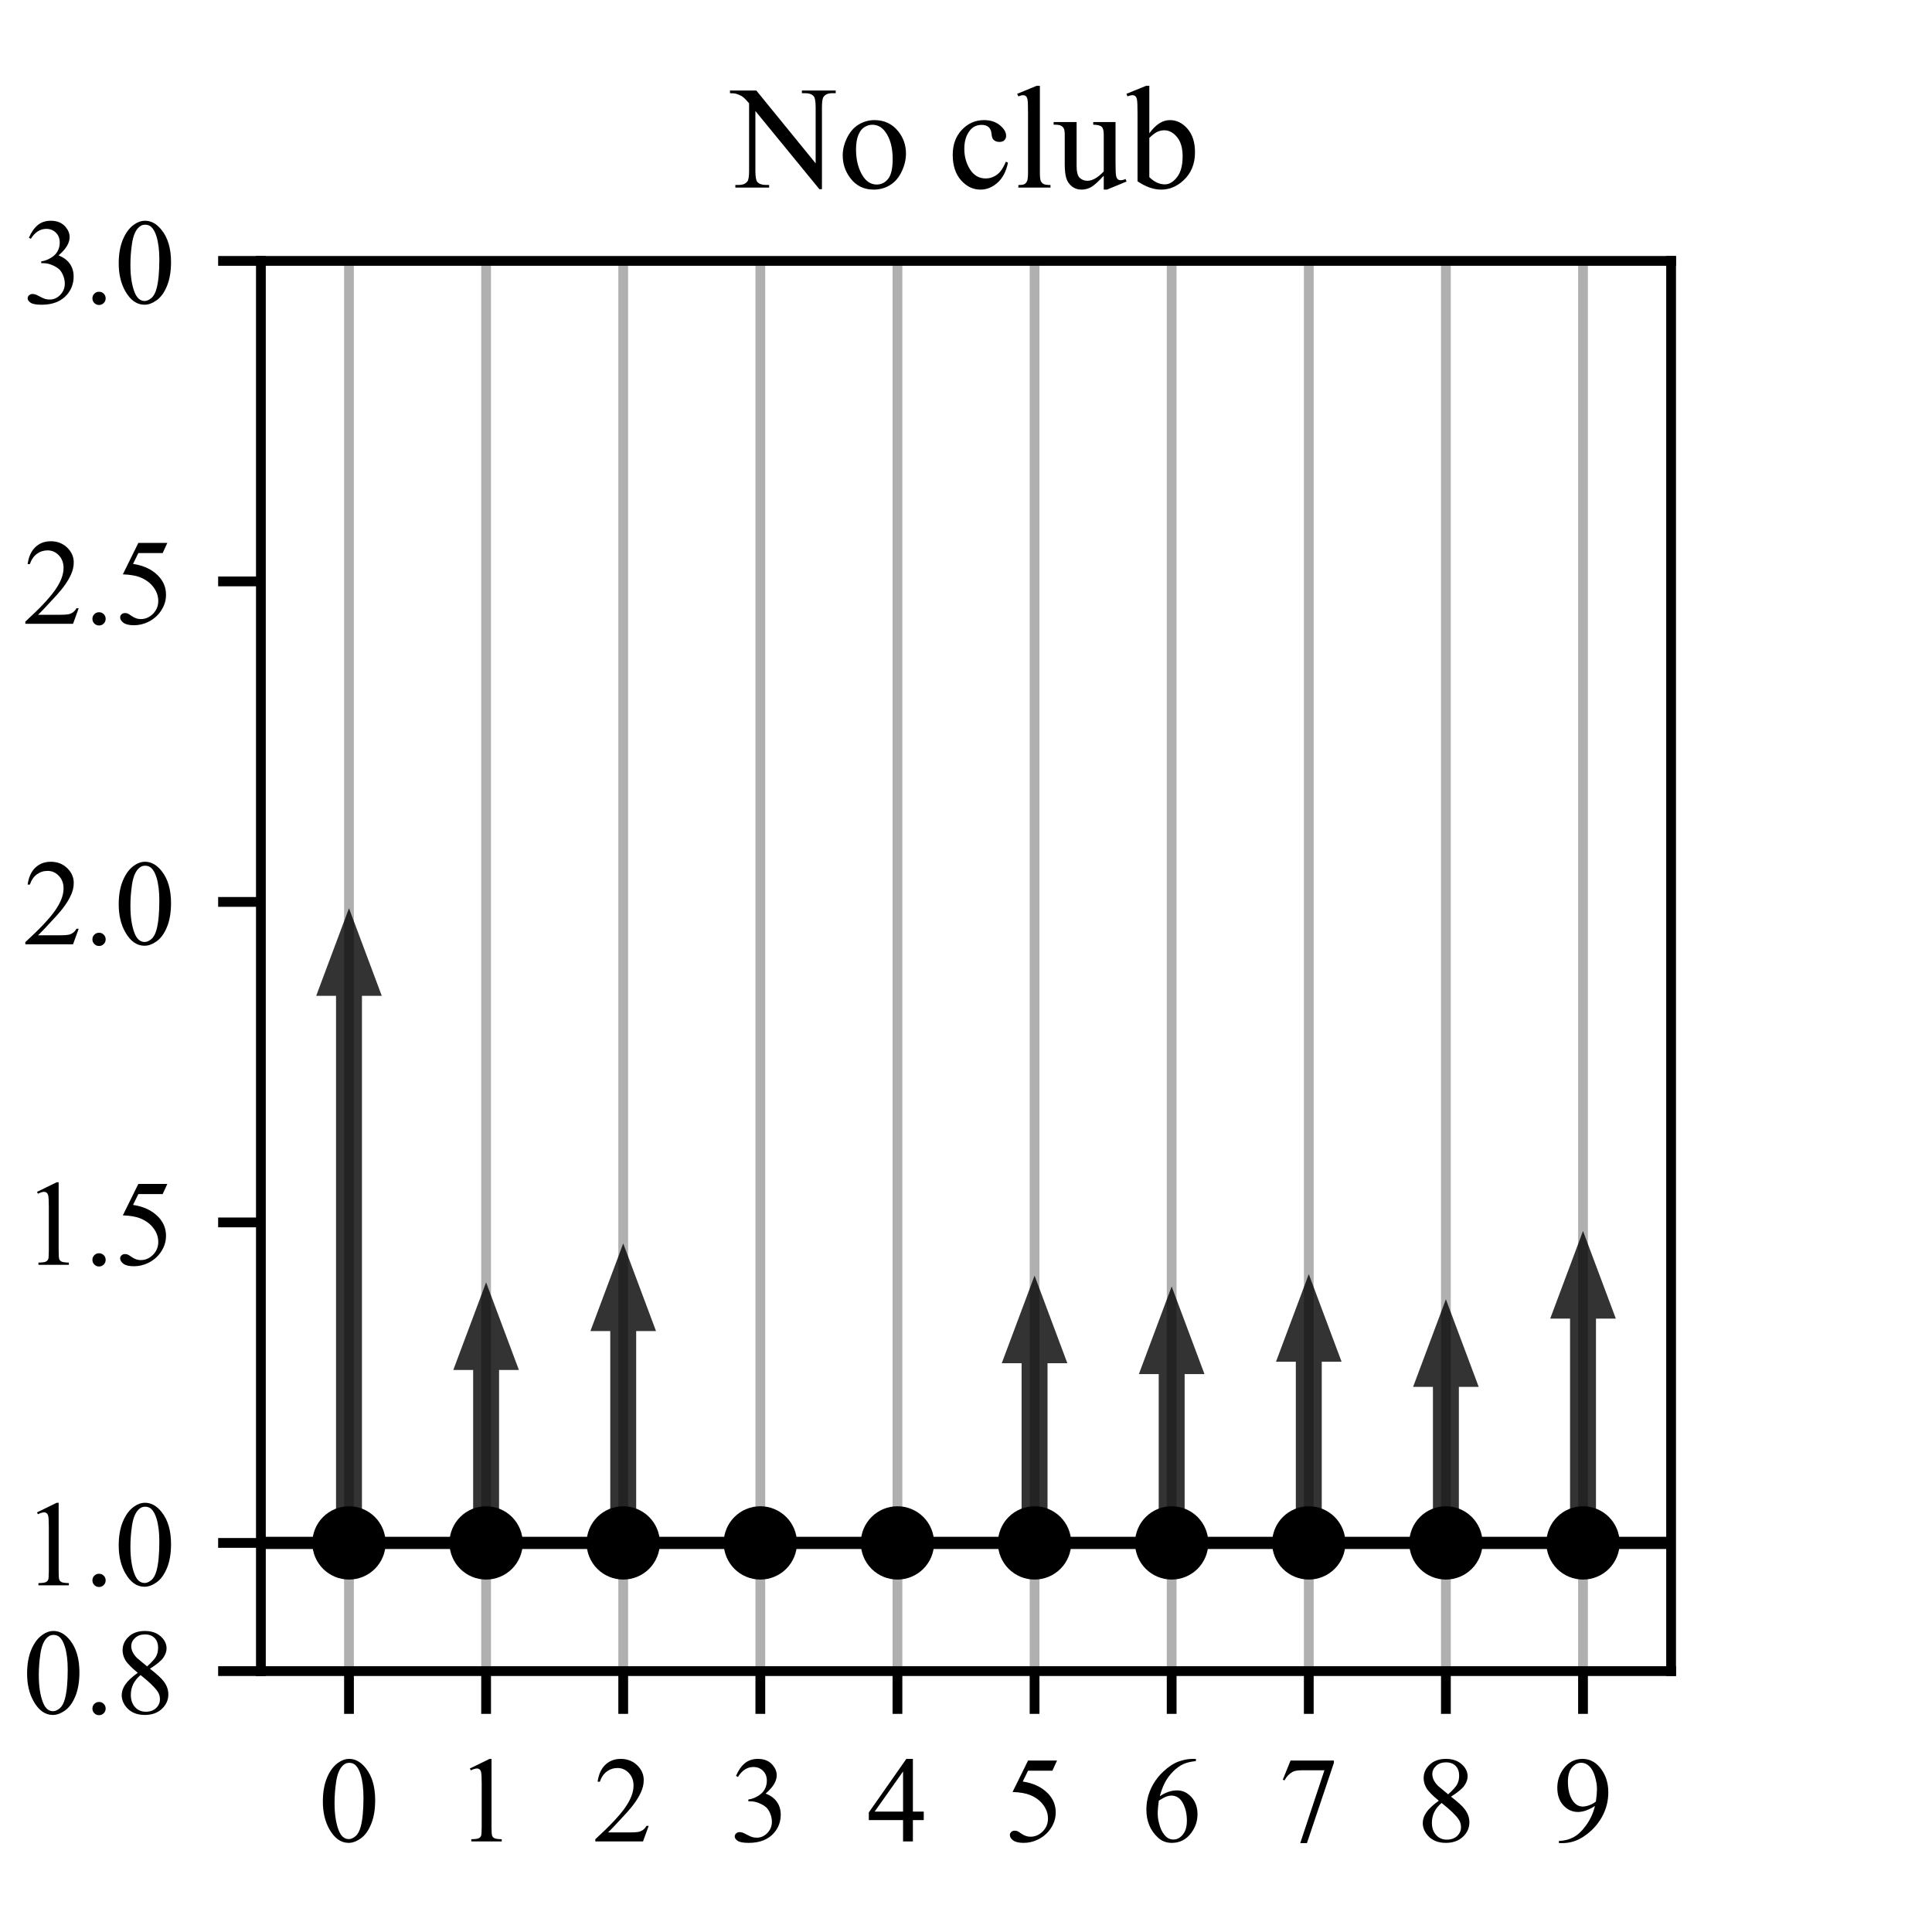
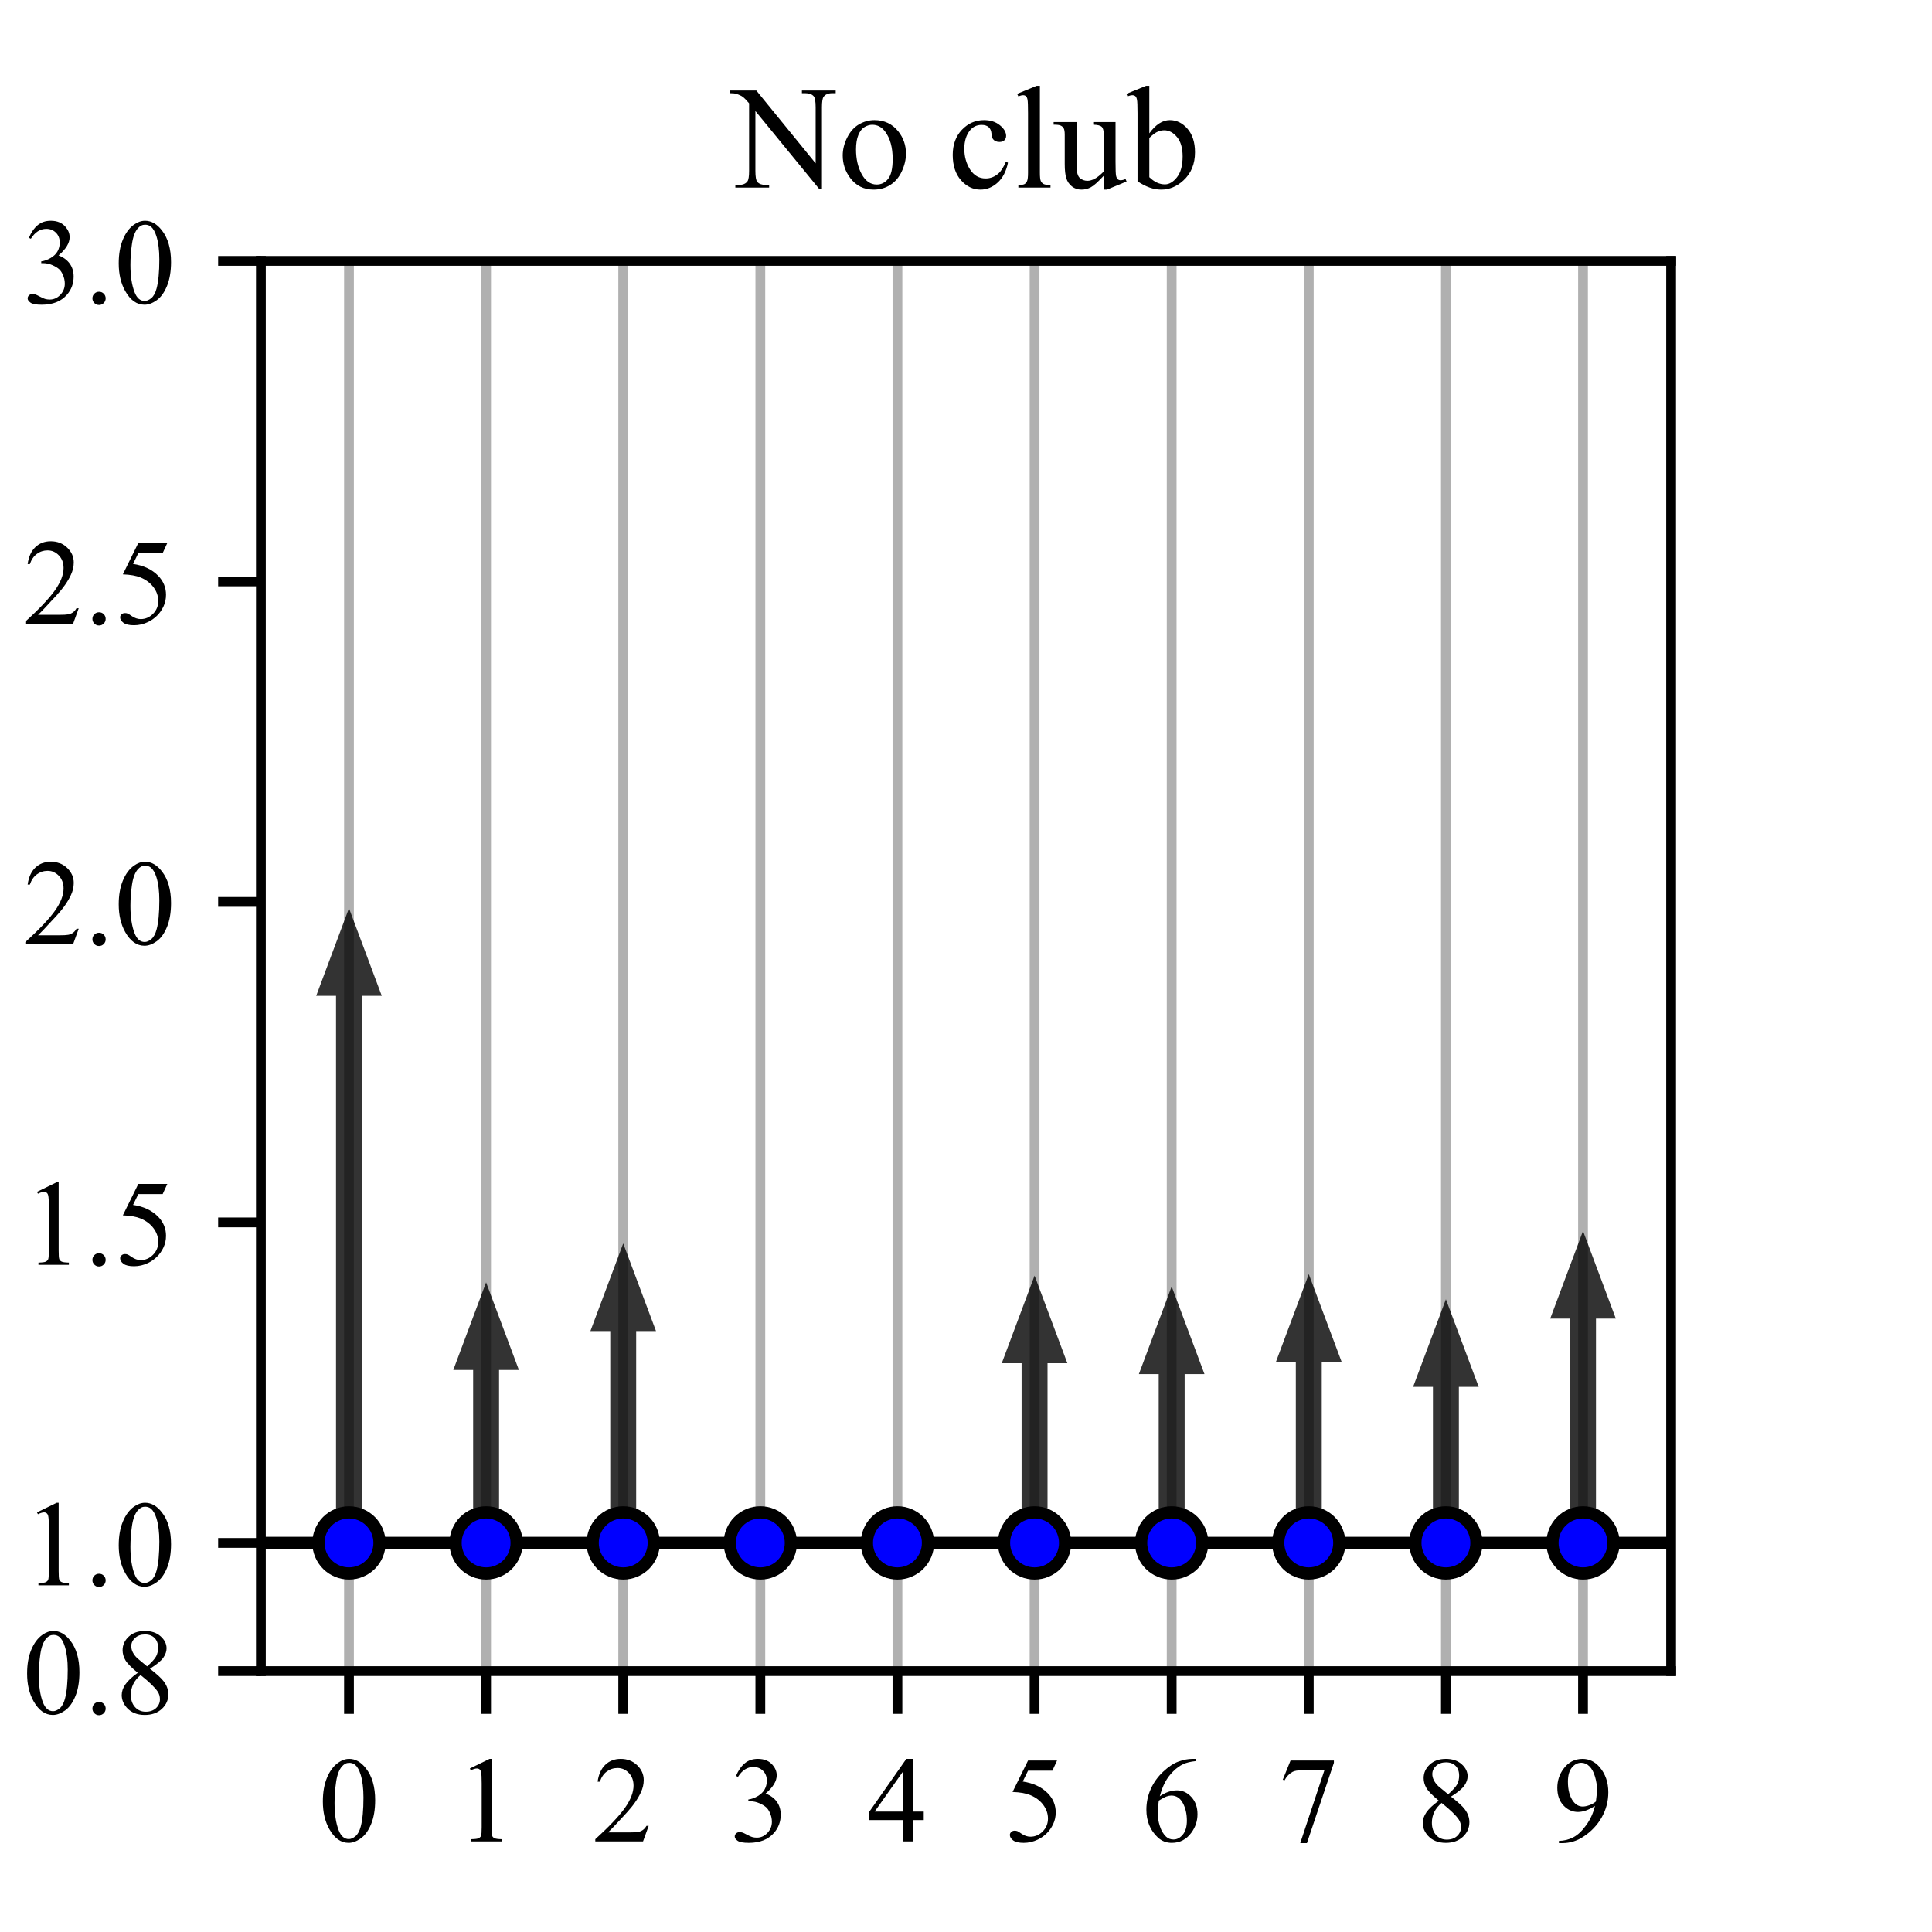
<svg xmlns="http://www.w3.org/2000/svg" xmlns:xlink="http://www.w3.org/1999/xlink" width="158.164pt" height="158.164pt" viewBox="0 0 158.164 158.164" version="1.1">
  <defs>
    <style type="text/css">*{stroke-linejoin: round; stroke-linecap: butt}</style>
  </defs>
  <g id="figure_1">
    <g id="patch_1">
      <path d="M 0 158.164  L 158.164 158.164  L 158.164 0  L 0 0  L 0 158.164  z " style="fill: none" />
    </g>
    <g id="axes_1">
      <g id="patch_2">
        <path d="M 21.358 136.806  L 136.806 136.806  L 136.806 21.358  L 21.358 21.358  L 21.358 136.806  z " style="fill: none" />
      </g>
      <g id="matplotlib.axis_1">
        <g id="xtick_1">
          <g id="line2d_1">
-             <path d="M 28.57 136.806  L 28.57 21.358  " clip-path="url(#p93fe6a4c06)" style="fill: none; stroke: #b0b0b0; stroke-width: 0.8; stroke-linecap: square" />
+             <path d="M 28.57 136.806  L 28.57 21.358  " clip-path="url(#p6e37004253)" style="fill: none; stroke: #b0b0b0; stroke-width: 0.8; stroke-linecap: square" />
          </g>
          <g id="line2d_2">
            <defs>
-               <path id="m869f01c329" d="M 0 0  L 0 3.5  " style="stroke: #000000; stroke-width: 0.8" />
+               <path id="mbb4ecefc6a" d="M 0 0  L 0 3.5  " style="stroke: #000000; stroke-width: 0.8" />
            </defs>
            <g>
-               <use xlink:href="#m869f01c329" x="28.57" y="136.806" style="stroke: #000000; stroke-width: 0.8" />
+               <use xlink:href="#mbb4ecefc6a" x="28.57" y="136.806" style="stroke: #000000; stroke-width: 0.8" />
            </g>
          </g>
          <g id="text_1">
            <g transform="translate(26.06994 150.75) scale(0.1 -0.1)">
              <defs>
                <path id="TimesNewRomanPSMT-30" d="M 231 2094  Q 231 2819 450 3342  Q 669 3866 1031 4122  Q 1313 4325 1613 4325  Q 2100 4325 2488 3828  Q 2972 3213 2972 2159  Q 2972 1422 2759 906  Q 2547 391 2217 158  Q 1888 -75 1581 -75  Q 975 -75 572 641  Q 231 1244 231 2094  z M 844 2016  Q 844 1141 1059 588  Q 1238 122 1591 122  Q 1759 122 1940 273  Q 2122 425 2216 781  Q 2359 1319 2359 2297  Q 2359 3022 2209 3506  Q 2097 3866 1919 4016  Q 1791 4119 1609 4119  Q 1397 4119 1231 3928  Q 1006 3669 925 3112  Q 844 2556 844 2016  z " transform="scale(0.015625)" />
              </defs>
              <use xlink:href="#TimesNewRomanPSMT-30" />
            </g>
          </g>
        </g>
        <g id="xtick_2">
          <g id="line2d_3">
-             <path d="M 39.795 136.806  L 39.795 21.358  " clip-path="url(#p93fe6a4c06)" style="fill: none; stroke: #b0b0b0; stroke-width: 0.8; stroke-linecap: square" />
+             <path d="M 39.795 136.806  L 39.795 21.358  " clip-path="url(#p6e37004253)" style="fill: none; stroke: #b0b0b0; stroke-width: 0.8; stroke-linecap: square" />
          </g>
          <g id="line2d_4">
            <g>
-               <use xlink:href="#m869f01c329" x="39.795" y="136.806" style="stroke: #000000; stroke-width: 0.8" />
+               <use xlink:href="#mbb4ecefc6a" x="39.795" y="136.806" style="stroke: #000000; stroke-width: 0.8" />
            </g>
          </g>
          <g id="text_2">
            <g transform="translate(37.29486 150.75) scale(0.1 -0.1)">
              <defs>
                <path id="TimesNewRomanPSMT-31" d="M 750 3822  L 1781 4325  L 1884 4325  L 1884 747  Q 1884 391 1914 303  Q 1944 216 2037 169  Q 2131 122 2419 116  L 2419 0  L 825 0  L 825 116  Q 1125 122 1212 167  Q 1300 213 1334 289  Q 1369 366 1369 747  L 1369 3034  Q 1369 3497 1338 3628  Q 1316 3728 1258 3775  Q 1200 3822 1119 3822  Q 1003 3822 797 3725  L 750 3822  z " transform="scale(0.015625)" />
              </defs>
              <use xlink:href="#TimesNewRomanPSMT-31" />
            </g>
          </g>
        </g>
        <g id="xtick_3">
          <g id="line2d_5">
-             <path d="M 51.02 136.806  L 51.02 21.358  " clip-path="url(#p93fe6a4c06)" style="fill: none; stroke: #b0b0b0; stroke-width: 0.8; stroke-linecap: square" />
+             <path d="M 51.02 136.806  L 51.02 21.358  " clip-path="url(#p6e37004253)" style="fill: none; stroke: #b0b0b0; stroke-width: 0.8; stroke-linecap: square" />
          </g>
          <g id="line2d_6">
            <g>
-               <use xlink:href="#m869f01c329" x="51.02" y="136.806" style="stroke: #000000; stroke-width: 0.8" />
+               <use xlink:href="#mbb4ecefc6a" x="51.02" y="136.806" style="stroke: #000000; stroke-width: 0.8" />
            </g>
          </g>
          <g id="text_3">
            <g transform="translate(48.51978 150.75) scale(0.1 -0.1)">
              <defs>
                <path id="TimesNewRomanPSMT-32" d="M 2934 816  L 2638 0  L 138 0  L 138 116  Q 1241 1122 1691 1759  Q 2141 2397 2141 2925  Q 2141 3328 1894 3587  Q 1647 3847 1303 3847  Q 991 3847 742 3664  Q 494 3481 375 3128  L 259 3128  Q 338 3706 661 4015  Q 984 4325 1469 4325  Q 1984 4325 2329 3994  Q 2675 3663 2675 3213  Q 2675 2891 2525 2569  Q 2294 2063 1775 1497  Q 997 647 803 472  L 1909 472  Q 2247 472 2383 497  Q 2519 522 2628 598  Q 2738 675 2819 816  L 2934 816  z " transform="scale(0.015625)" />
              </defs>
              <use xlink:href="#TimesNewRomanPSMT-32" />
            </g>
          </g>
        </g>
        <g id="xtick_4">
          <g id="line2d_7">
-             <path d="M 62.245 136.806  L 62.245 21.358  " clip-path="url(#p93fe6a4c06)" style="fill: none; stroke: #b0b0b0; stroke-width: 0.8; stroke-linecap: square" />
+             <path d="M 62.245 136.806  L 62.245 21.358  " clip-path="url(#p6e37004253)" style="fill: none; stroke: #b0b0b0; stroke-width: 0.8; stroke-linecap: square" />
          </g>
          <g id="line2d_8">
            <g>
-               <use xlink:href="#m869f01c329" x="62.245" y="136.806" style="stroke: #000000; stroke-width: 0.8" />
+               <use xlink:href="#mbb4ecefc6a" x="62.245" y="136.806" style="stroke: #000000; stroke-width: 0.8" />
            </g>
          </g>
          <g id="text_4">
            <g transform="translate(59.74469 150.75) scale(0.1 -0.1)">
              <defs>
                <path id="TimesNewRomanPSMT-33" d="M 325 3431  Q 506 3859 782 4092  Q 1059 4325 1472 4325  Q 1981 4325 2253 3994  Q 2459 3747 2459 3466  Q 2459 3003 1878 2509  Q 2269 2356 2469 2072  Q 2669 1788 2669 1403  Q 2669 853 2319 450  Q 1863 -75 997 -75  Q 569 -75 414 31  Q 259 138 259 259  Q 259 350 332 419  Q 406 488 509 488  Q 588 488 669 463  Q 722 447 909 348  Q 1097 250 1169 231  Q 1284 197 1416 197  Q 1734 197 1970 444  Q 2206 691 2206 1028  Q 2206 1275 2097 1509  Q 2016 1684 1919 1775  Q 1784 1900 1550 2001  Q 1316 2103 1072 2103  L 972 2103  L 972 2197  Q 1219 2228 1467 2375  Q 1716 2522 1828 2728  Q 1941 2934 1941 3181  Q 1941 3503 1739 3701  Q 1538 3900 1238 3900  Q 753 3900 428 3381  L 325 3431  z " transform="scale(0.015625)" />
              </defs>
              <use xlink:href="#TimesNewRomanPSMT-33" />
            </g>
          </g>
        </g>
        <g id="xtick_5">
          <g id="line2d_9">
-             <path d="M 73.47 136.806  L 73.47 21.358  " clip-path="url(#p93fe6a4c06)" style="fill: none; stroke: #b0b0b0; stroke-width: 0.8; stroke-linecap: square" />
+             <path d="M 73.47 136.806  L 73.47 21.358  " clip-path="url(#p6e37004253)" style="fill: none; stroke: #b0b0b0; stroke-width: 0.8; stroke-linecap: square" />
          </g>
          <g id="line2d_10">
            <g>
-               <use xlink:href="#m869f01c329" x="73.47" y="136.806" style="stroke: #000000; stroke-width: 0.8" />
+               <use xlink:href="#mbb4ecefc6a" x="73.47" y="136.806" style="stroke: #000000; stroke-width: 0.8" />
            </g>
          </g>
          <g id="text_5">
            <g transform="translate(70.96961 150.75) scale(0.1 -0.1)">
              <defs>
                <path id="TimesNewRomanPSMT-34" d="M 2978 1563  L 2978 1119  L 2409 1119  L 2409 0  L 1894 0  L 1894 1119  L 100 1119  L 100 1519  L 2066 4325  L 2409 4325  L 2409 1563  L 2978 1563  z M 1894 1563  L 1894 3666  L 406 1563  L 1894 1563  z " transform="scale(0.015625)" />
              </defs>
              <use xlink:href="#TimesNewRomanPSMT-34" />
            </g>
          </g>
        </g>
        <g id="xtick_6">
          <g id="line2d_11">
-             <path d="M 84.695 136.806  L 84.695 21.358  " clip-path="url(#p93fe6a4c06)" style="fill: none; stroke: #b0b0b0; stroke-width: 0.8; stroke-linecap: square" />
+             <path d="M 84.695 136.806  L 84.695 21.358  " clip-path="url(#p6e37004253)" style="fill: none; stroke: #b0b0b0; stroke-width: 0.8; stroke-linecap: square" />
          </g>
          <g id="line2d_12">
            <g>
-               <use xlink:href="#m869f01c329" x="84.695" y="136.806" style="stroke: #000000; stroke-width: 0.8" />
+               <use xlink:href="#mbb4ecefc6a" x="84.695" y="136.806" style="stroke: #000000; stroke-width: 0.8" />
            </g>
          </g>
          <g id="text_6">
            <g transform="translate(82.19453 150.75) scale(0.1 -0.1)">
              <defs>
                <path id="TimesNewRomanPSMT-35" d="M 2778 4238  L 2534 3706  L 1259 3706  L 981 3138  Q 1809 3016 2294 2522  Q 2709 2097 2709 1522  Q 2709 1188 2573 903  Q 2438 619 2231 419  Q 2025 219 1772 97  Q 1413 -75 1034 -75  Q 653 -75 479 54  Q 306 184 306 341  Q 306 428 378 495  Q 450 563 559 563  Q 641 563 702 538  Q 763 513 909 409  Q 1144 247 1384 247  Q 1750 247 2026 523  Q 2303 800 2303 1197  Q 2303 1581 2056 1914  Q 1809 2247 1375 2428  Q 1034 2569 447 2591  L 1259 4238  L 2778 4238  z " transform="scale(0.015625)" />
              </defs>
              <use xlink:href="#TimesNewRomanPSMT-35" />
            </g>
          </g>
        </g>
        <g id="xtick_7">
          <g id="line2d_13">
-             <path d="M 95.919 136.806  L 95.919 21.358  " clip-path="url(#p93fe6a4c06)" style="fill: none; stroke: #b0b0b0; stroke-width: 0.8; stroke-linecap: square" />
+             <path d="M 95.919 136.806  L 95.919 21.358  " clip-path="url(#p6e37004253)" style="fill: none; stroke: #b0b0b0; stroke-width: 0.8; stroke-linecap: square" />
          </g>
          <g id="line2d_14">
            <g>
-               <use xlink:href="#m869f01c329" x="95.919" y="136.806" style="stroke: #000000; stroke-width: 0.8" />
+               <use xlink:href="#mbb4ecefc6a" x="95.919" y="136.806" style="stroke: #000000; stroke-width: 0.8" />
            </g>
          </g>
          <g id="text_7">
            <g transform="translate(93.41944 150.75) scale(0.1 -0.1)">
              <defs>
                <path id="TimesNewRomanPSMT-36" d="M 2869 4325  L 2869 4209  Q 2456 4169 2195 4045  Q 1934 3922 1679 3669  Q 1425 3416 1258 3105  Q 1091 2794 978 2366  Q 1428 2675 1881 2675  Q 2316 2675 2634 2325  Q 2953 1975 2953 1425  Q 2953 894 2631 456  Q 2244 -75 1606 -75  Q 1172 -75 869 213  Q 275 772 275 1663  Q 275 2231 503 2743  Q 731 3256 1154 3653  Q 1578 4050 1965 4187  Q 2353 4325 2688 4325  L 2869 4325  z M 925 2138  Q 869 1716 869 1456  Q 869 1156 980 804  Q 1091 453 1309 247  Q 1469 100 1697 100  Q 1969 100 2183 356  Q 2397 613 2397 1088  Q 2397 1622 2184 2012  Q 1972 2403 1581 2403  Q 1463 2403 1327 2353  Q 1191 2303 925 2138  z " transform="scale(0.015625)" />
              </defs>
              <use xlink:href="#TimesNewRomanPSMT-36" />
            </g>
          </g>
        </g>
        <g id="xtick_8">
          <g id="line2d_15">
-             <path d="M 107.144 136.806  L 107.144 21.358  " clip-path="url(#p93fe6a4c06)" style="fill: none; stroke: #b0b0b0; stroke-width: 0.8; stroke-linecap: square" />
+             <path d="M 107.144 136.806  L 107.144 21.358  " clip-path="url(#p6e37004253)" style="fill: none; stroke: #b0b0b0; stroke-width: 0.8; stroke-linecap: square" />
          </g>
          <g id="line2d_16">
            <g>
-               <use xlink:href="#m869f01c329" x="107.144" y="136.806" style="stroke: #000000; stroke-width: 0.8" />
+               <use xlink:href="#mbb4ecefc6a" x="107.144" y="136.806" style="stroke: #000000; stroke-width: 0.8" />
            </g>
          </g>
          <g id="text_8">
            <g transform="translate(104.6444 150.75) scale(0.1 -0.1)">
              <defs>
                <path id="TimesNewRomanPSMT-37" d="M 644 4238  L 2916 4238  L 2916 4119  L 1503 -88  L 1153 -88  L 2419 3728  L 1253 3728  Q 900 3728 750 3644  Q 488 3500 328 3200  L 238 3234  L 644 4238  z " transform="scale(0.015625)" />
              </defs>
              <use xlink:href="#TimesNewRomanPSMT-37" />
            </g>
          </g>
        </g>
        <g id="xtick_9">
          <g id="line2d_17">
-             <path d="M 118.369 136.806  L 118.369 21.358  " clip-path="url(#p93fe6a4c06)" style="fill: none; stroke: #b0b0b0; stroke-width: 0.8; stroke-linecap: square" />
+             <path d="M 118.369 136.806  L 118.369 21.358  " clip-path="url(#p6e37004253)" style="fill: none; stroke: #b0b0b0; stroke-width: 0.8; stroke-linecap: square" />
          </g>
          <g id="line2d_18">
            <g>
-               <use xlink:href="#m869f01c329" x="118.369" y="136.806" style="stroke: #000000; stroke-width: 0.8" />
+               <use xlink:href="#mbb4ecefc6a" x="118.369" y="136.806" style="stroke: #000000; stroke-width: 0.8" />
            </g>
          </g>
          <g id="text_9">
            <g transform="translate(115.8693 150.75) scale(0.1 -0.1)">
              <defs>
                <path id="TimesNewRomanPSMT-38" d="M 1228 2134  Q 725 2547 579 2797  Q 434 3047 434 3316  Q 434 3728 753 4026  Q 1072 4325 1600 4325  Q 2113 4325 2425 4047  Q 2738 3769 2738 3413  Q 2738 3175 2569 2928  Q 2400 2681 1866 2347  Q 2416 1922 2594 1678  Q 2831 1359 2831 1006  Q 2831 559 2490 242  Q 2150 -75 1597 -75  Q 994 -75 656 303  Q 388 606 388 966  Q 388 1247 577 1523  Q 766 1800 1228 2134  z M 1719 2469  Q 2094 2806 2194 3001  Q 2294 3197 2294 3444  Q 2294 3772 2109 3958  Q 1925 4144 1606 4144  Q 1288 4144 1088 3959  Q 888 3775 888 3528  Q 888 3366 970 3203  Q 1053 3041 1206 2894  L 1719 2469  z M 1375 2016  Q 1116 1797 991 1539  Q 866 1281 866 981  Q 866 578 1086 336  Q 1306 94 1647 94  Q 1984 94 2187 284  Q 2391 475 2391 747  Q 2391 972 2272 1150  Q 2050 1481 1375 2016  z " transform="scale(0.015625)" />
              </defs>
              <use xlink:href="#TimesNewRomanPSMT-38" />
            </g>
          </g>
        </g>
        <g id="xtick_10">
          <g id="line2d_19">
-             <path d="M 129.594 136.806  L 129.594 21.358  " clip-path="url(#p93fe6a4c06)" style="fill: none; stroke: #b0b0b0; stroke-width: 0.8; stroke-linecap: square" />
+             <path d="M 129.594 136.806  L 129.594 21.358  " clip-path="url(#p6e37004253)" style="fill: none; stroke: #b0b0b0; stroke-width: 0.8; stroke-linecap: square" />
          </g>
          <g id="line2d_20">
            <g>
-               <use xlink:href="#m869f01c329" x="129.594" y="136.806" style="stroke: #000000; stroke-width: 0.8" />
+               <use xlink:href="#mbb4ecefc6a" x="129.594" y="136.806" style="stroke: #000000; stroke-width: 0.8" />
            </g>
          </g>
          <g id="text_10">
            <g transform="translate(127.0942 150.75) scale(0.1 -0.1)">
              <defs>
                <path id="TimesNewRomanPSMT-39" d="M 338 -88  L 338 28  Q 744 34 1094 217  Q 1444 400 1770 856  Q 2097 1313 2225 1859  Q 1734 1544 1338 1544  Q 891 1544 572 1889  Q 253 2234 253 2806  Q 253 3363 572 3797  Q 956 4325 1575 4325  Q 2097 4325 2469 3894  Q 2925 3359 2925 2575  Q 2925 1869 2578 1258  Q 2231 647 1613 244  Q 1109 -88 516 -88  L 338 -88  z M 2275 2091  Q 2331 2497 2331 2741  Q 2331 3044 2228 3395  Q 2125 3747 1936 3934  Q 1747 4122 1506 4122  Q 1228 4122 1018 3872  Q 809 3622 809 3128  Q 809 2469 1088 2097  Q 1291 1828 1588 1828  Q 1731 1828 1928 1897  Q 2125 1966 2275 2091  z " transform="scale(0.015625)" />
              </defs>
              <use xlink:href="#TimesNewRomanPSMT-39" />
            </g>
          </g>
        </g>
      </g>
      <g id="matplotlib.axis_2">
        <g id="ytick_1">
          <g id="line2d_21">
            <defs>
-               <path id="m9bf59548c3" d="M 0 0  L -3.5 0  " style="stroke: #000000; stroke-width: 0.8" />
+               <path id="m0911753eb9" d="M 0 0  L -3.5 0  " style="stroke: #000000; stroke-width: 0.8" />
            </defs>
            <g>
-               <use xlink:href="#m9bf59548c3" x="21.358" y="136.806" style="stroke: #000000; stroke-width: 0.8" />
+               <use xlink:href="#m0911753eb9" x="21.358" y="136.806" style="stroke: #000000; stroke-width: 0.8" />
            </g>
          </g>
          <g id="text_11">
            <g transform="translate(1.857931 140.2781) scale(0.1 -0.1)">
              <defs>
                <path id="TimesNewRomanPSMT-2e" d="M 800 606  Q 947 606 1047 504  Q 1147 403 1147 259  Q 1147 116 1045 14  Q 944 -88 800 -88  Q 656 -88 554 14  Q 453 116 453 259  Q 453 406 554 506  Q 656 606 800 606  z " transform="scale(0.015625)" />
              </defs>
              <use xlink:href="#TimesNewRomanPSMT-30" />
              <use xlink:href="#TimesNewRomanPSMT-2e" transform="translate(50 0)" />
              <use xlink:href="#TimesNewRomanPSMT-38" transform="translate(75 0)" />
            </g>
          </g>
        </g>
        <g id="ytick_2">
          <g id="line2d_22">
            <g>
-               <use xlink:href="#m9bf59548c3" x="21.358" y="126.311" style="stroke: #000000; stroke-width: 0.8" />
+               <use xlink:href="#m0911753eb9" x="21.358" y="126.311" style="stroke: #000000; stroke-width: 0.8" />
            </g>
          </g>
          <g id="text_12">
            <g transform="translate(1.857931 129.7828) scale(0.1 -0.1)">
              <use xlink:href="#TimesNewRomanPSMT-31" />
              <use xlink:href="#TimesNewRomanPSMT-2e" transform="translate(50 0)" />
              <use xlink:href="#TimesNewRomanPSMT-30" transform="translate(75 0)" />
            </g>
          </g>
        </g>
        <g id="ytick_3">
          <g id="line2d_23">
            <g>
-               <use xlink:href="#m9bf59548c3" x="21.358" y="100.073" style="stroke: #000000; stroke-width: 0.8" />
+               <use xlink:href="#m0911753eb9" x="21.358" y="100.073" style="stroke: #000000; stroke-width: 0.8" />
            </g>
          </g>
          <g id="text_13">
            <g transform="translate(1.857931 103.5445) scale(0.1 -0.1)">
              <use xlink:href="#TimesNewRomanPSMT-31" />
              <use xlink:href="#TimesNewRomanPSMT-2e" transform="translate(50 0)" />
              <use xlink:href="#TimesNewRomanPSMT-35" transform="translate(75 0)" />
            </g>
          </g>
        </g>
        <g id="ytick_4">
          <g id="line2d_24">
            <g>
-               <use xlink:href="#m9bf59548c3" x="21.358" y="73.834" style="stroke: #000000; stroke-width: 0.8" />
+               <use xlink:href="#m0911753eb9" x="21.358" y="73.834" style="stroke: #000000; stroke-width: 0.8" />
            </g>
          </g>
          <g id="text_14">
            <g transform="translate(1.857931 77.3063) scale(0.1 -0.1)">
              <use xlink:href="#TimesNewRomanPSMT-32" />
              <use xlink:href="#TimesNewRomanPSMT-2e" transform="translate(50 0)" />
              <use xlink:href="#TimesNewRomanPSMT-30" transform="translate(75 0)" />
            </g>
          </g>
        </g>
        <g id="ytick_5">
          <g id="line2d_25">
            <g>
-               <use xlink:href="#m9bf59548c3" x="21.358" y="47.596" style="stroke: #000000; stroke-width: 0.8" />
+               <use xlink:href="#m0911753eb9" x="21.358" y="47.596" style="stroke: #000000; stroke-width: 0.8" />
            </g>
          </g>
          <g id="text_15">
            <g transform="translate(1.857931 51.06805) scale(0.1 -0.1)">
              <use xlink:href="#TimesNewRomanPSMT-32" />
              <use xlink:href="#TimesNewRomanPSMT-2e" transform="translate(50 0)" />
              <use xlink:href="#TimesNewRomanPSMT-35" transform="translate(75 0)" />
            </g>
          </g>
        </g>
        <g id="ytick_6">
          <g id="line2d_26">
            <g>
-               <use xlink:href="#m9bf59548c3" x="21.358" y="21.358" style="stroke: #000000; stroke-width: 0.8" />
+               <use xlink:href="#m0911753eb9" x="21.358" y="21.358" style="stroke: #000000; stroke-width: 0.8" />
            </g>
          </g>
          <g id="text_16">
            <g transform="translate(1.857931 24.82981) scale(0.1 -0.1)">
              <use xlink:href="#TimesNewRomanPSMT-33" />
              <use xlink:href="#TimesNewRomanPSMT-2e" transform="translate(50 0)" />
              <use xlink:href="#TimesNewRomanPSMT-30" transform="translate(75 0)" />
            </g>
          </g>
        </g>
      </g>
      <g id="line2d_27">
-         <path d="M 21.358 126.311  L 136.806 126.311  " clip-path="url(#p93fe6a4c06)" style="fill: none; stroke: #000000; stroke-linecap: square" />
+         <path d="M 21.358 126.311  L 136.806 126.311  " clip-path="url(#p6e37004253)" style="fill: none; stroke: #000000; stroke-linecap: square" />
      </g>
      <g id="patch_3">
-         <path d="M 28.57 75.778  L 30.534 81.026  L 29.131 81.026  L 29.131 126.311  L 28.009 126.311  L 28.009 81.026  L 26.606 81.026  z " clip-path="url(#p93fe6a4c06)" style="opacity: 0.8; stroke: #000000; stroke-linejoin: miter" />
+         <path d="M 28.57 75.778  L 30.534 81.026  L 29.131 81.026  L 29.131 126.311  L 28.009 126.311  L 28.009 81.026  L 26.606 81.026  z " clip-path="url(#p6e37004253)" style="opacity: 0.8; stroke: #000000; stroke-linejoin: miter" />
      </g>
      <g id="patch_4">
-         <path d="M 39.795 106.406  L 41.759 111.654  L 40.356 111.654  L 40.356 126.311  L 39.234 126.311  L 39.234 111.654  L 37.83 111.654  z " clip-path="url(#p93fe6a4c06)" style="opacity: 0.8; stroke: #000000; stroke-linejoin: miter" />
+         <path d="M 39.795 106.406  L 41.759 111.654  L 40.356 111.654  L 40.356 126.311  L 39.234 126.311  L 39.234 111.654  L 37.83 111.654  z " clip-path="url(#p6e37004253)" style="opacity: 0.8; stroke: #000000; stroke-linejoin: miter" />
      </g>
      <g id="patch_5">
-         <path d="M 51.02 103.221  L 52.984 108.469  L 51.581 108.469  L 51.581 126.311  L 50.459 126.311  L 50.459 108.469  L 49.055 108.469  z " clip-path="url(#p93fe6a4c06)" style="opacity: 0.8; stroke: #000000; stroke-linejoin: miter" />
+         <path d="M 51.02 103.221  L 52.984 108.469  L 51.581 108.469  L 51.581 126.311  L 50.459 126.311  L 50.459 108.469  L 49.055 108.469  z " clip-path="url(#p6e37004253)" style="opacity: 0.8; stroke: #000000; stroke-linejoin: miter" />
      </g>
      <g id="patch_6">
-         <path clip-path="url(#p93fe6a4c06)" style="opacity: 0.8; stroke: #000000; stroke-linejoin: miter" />
+         <path clip-path="url(#p6e37004253)" style="opacity: 0.8; stroke: #000000; stroke-linejoin: miter" />
      </g>
      <g id="patch_7">
-         <path clip-path="url(#p93fe6a4c06)" style="opacity: 0.8; stroke: #000000; stroke-linejoin: miter" />
+         <path clip-path="url(#p6e37004253)" style="opacity: 0.8; stroke: #000000; stroke-linejoin: miter" />
      </g>
      <g id="patch_8">
-         <path d="M 84.695 105.854  L 86.659 111.102  L 85.256 111.102  L 85.256 126.311  L 84.133 126.311  L 84.133 111.102  L 82.73 111.102  z " clip-path="url(#p93fe6a4c06)" style="opacity: 0.8; stroke: #000000; stroke-linejoin: miter" />
+         <path d="M 84.695 105.854  L 86.659 111.102  L 85.256 111.102  L 85.256 126.311  L 84.133 126.311  L 84.133 111.102  L 82.73 111.102  z " clip-path="url(#p6e37004253)" style="opacity: 0.8; stroke: #000000; stroke-linejoin: miter" />
      </g>
      <g id="patch_9">
-         <path d="M 95.919 106.743  L 97.884 111.991  L 96.481 111.991  L 96.481 126.311  L 95.358 126.311  L 95.358 111.991  L 93.955 111.991  z " clip-path="url(#p93fe6a4c06)" style="opacity: 0.8; stroke: #000000; stroke-linejoin: miter" />
+         <path d="M 95.919 106.743  L 97.884 111.991  L 96.481 111.991  L 96.481 126.311  L 95.358 126.311  L 95.358 111.991  L 93.955 111.991  z " clip-path="url(#p6e37004253)" style="opacity: 0.8; stroke: #000000; stroke-linejoin: miter" />
      </g>
      <g id="patch_10">
-         <path d="M 107.144 105.732  L 109.109 110.98  L 107.706 110.98  L 107.706 126.311  L 106.583 126.311  L 106.583 110.98  L 105.18 110.98  z " clip-path="url(#p93fe6a4c06)" style="opacity: 0.8; stroke: #000000; stroke-linejoin: miter" />
+         <path d="M 107.144 105.732  L 109.109 110.98  L 107.706 110.98  L 107.706 126.311  L 106.583 126.311  L 106.583 110.98  L 105.18 110.98  z " clip-path="url(#p6e37004253)" style="opacity: 0.8; stroke: #000000; stroke-linejoin: miter" />
      </g>
      <g id="patch_11">
-         <path d="M 118.369 107.79  L 120.334 113.037  L 118.931 113.037  L 118.931 126.311  L 117.808 126.311  L 117.808 113.037  L 116.405 113.037  z " clip-path="url(#p93fe6a4c06)" style="opacity: 0.8; stroke: #000000; stroke-linejoin: miter" />
+         <path d="M 118.369 107.79  L 120.334 113.037  L 118.931 113.037  L 118.931 126.311  L 117.808 126.311  L 117.808 113.037  L 116.405 113.037  z " clip-path="url(#p6e37004253)" style="opacity: 0.8; stroke: #000000; stroke-linejoin: miter" />
      </g>
      <g id="patch_12">
-         <path d="M 129.594 102.2  L 131.559 107.448  L 130.155 107.448  L 130.155 126.311  L 129.033 126.311  L 129.033 107.448  L 127.63 107.448  z " clip-path="url(#p93fe6a4c06)" style="opacity: 0.8; stroke: #000000; stroke-linejoin: miter" />
+         <path d="M 129.594 102.2  L 131.559 107.448  L 130.155 107.448  L 130.155 126.311  L 129.033 126.311  L 129.033 107.448  L 127.63 107.448  z " clip-path="url(#p6e37004253)" style="opacity: 0.8; stroke: #000000; stroke-linejoin: miter" />
      </g>
      <g id="patch_13">
        <path d="M 21.358 136.806  L 21.358 21.358  " style="fill: none; stroke: #000000; stroke-width: 0.8; stroke-linejoin: miter; stroke-linecap: square" />
      </g>
      <g id="patch_14">
        <path d="M 136.806 136.806  L 136.806 21.358  " style="fill: none; stroke: #000000; stroke-width: 0.8; stroke-linejoin: miter; stroke-linecap: square" />
      </g>
      <g id="patch_15">
        <path d="M 21.358 136.806  L 136.806 136.806  " style="fill: none; stroke: #000000; stroke-width: 0.8; stroke-linejoin: miter; stroke-linecap: square" />
      </g>
      <g id="patch_16">
        <path d="M 21.358 21.358  L 136.806 21.358  " style="fill: none; stroke: #000000; stroke-width: 0.8; stroke-linejoin: miter; stroke-linecap: square" />
      </g>
      <g id="line2d_28">
        <defs>
-           <path id="mc3833c3365" d="M 0 2.5  C 0.663 2.5 1.299 2.237 1.768 1.768  C 2.237 1.299 2.5 0.663 2.5 0  C 2.5 -0.663 2.237 -1.299 1.768 -1.768  C 1.299 -2.237 0.663 -2.5 0 -2.5  C -0.663 -2.5 -1.299 -2.237 -1.768 -1.768  C -2.237 -1.299 -2.5 -0.663 -2.5 0  C -2.5 0.663 -2.237 1.299 -1.768 1.768  C -1.299 2.237 -0.663 2.5 0 2.5  z " style="stroke: #000000" />
+           <path id="m8b4f18acc7" d="M 0 2.5  C 0.663 2.5 1.299 2.237 1.768 1.768  C 2.237 1.299 2.5 0.663 2.5 0  C 2.5 -0.663 2.237 -1.299 1.768 -1.768  C 1.299 -2.237 0.663 -2.5 0 -2.5  C -0.663 -2.5 -1.299 -2.237 -1.768 -1.768  C -2.237 -1.299 -2.5 -0.663 -2.5 0  C -2.5 0.663 -2.237 1.299 -1.768 1.768  C -1.299 2.237 -0.663 2.5 0 2.5  z " style="stroke: #000000" />
        </defs>
-         <g clip-path="url(#p93fe6a4c06)">
-           <use xlink:href="#mc3833c3365" x="28.57" y="126.311" style="stroke: #000000" />
+         <g clip-path="url(#p6e37004253)">
+           <use xlink:href="#m8b4f18acc7" x="28.57" y="126.311" style="fill: #0000ff; stroke: #000000" />
        </g>
      </g>
      <g id="line2d_29">
-         <g clip-path="url(#p93fe6a4c06)">
-           <use xlink:href="#mc3833c3365" x="39.795" y="126.311" style="stroke: #000000" />
+         <g clip-path="url(#p6e37004253)">
+           <use xlink:href="#m8b4f18acc7" x="39.795" y="126.311" style="fill: #0000ff; stroke: #000000" />
        </g>
      </g>
      <g id="line2d_30">
-         <g clip-path="url(#p93fe6a4c06)">
-           <use xlink:href="#mc3833c3365" x="51.02" y="126.311" style="stroke: #000000" />
+         <g clip-path="url(#p6e37004253)">
+           <use xlink:href="#m8b4f18acc7" x="51.02" y="126.311" style="fill: #0000ff; stroke: #000000" />
        </g>
      </g>
      <g id="line2d_31">
-         <g clip-path="url(#p93fe6a4c06)">
-           <use xlink:href="#mc3833c3365" x="62.245" y="126.311" style="stroke: #000000" />
+         <g clip-path="url(#p6e37004253)">
+           <use xlink:href="#m8b4f18acc7" x="62.245" y="126.311" style="fill: #0000ff; stroke: #000000" />
        </g>
      </g>
      <g id="line2d_32">
-         <g clip-path="url(#p93fe6a4c06)">
-           <use xlink:href="#mc3833c3365" x="73.47" y="126.311" style="stroke: #000000" />
+         <g clip-path="url(#p6e37004253)">
+           <use xlink:href="#m8b4f18acc7" x="73.47" y="126.311" style="fill: #0000ff; stroke: #000000" />
        </g>
      </g>
      <g id="line2d_33">
-         <g clip-path="url(#p93fe6a4c06)">
-           <use xlink:href="#mc3833c3365" x="84.695" y="126.311" style="stroke: #000000" />
+         <g clip-path="url(#p6e37004253)">
+           <use xlink:href="#m8b4f18acc7" x="84.695" y="126.311" style="fill: #0000ff; stroke: #000000" />
        </g>
      </g>
      <g id="line2d_34">
-         <g clip-path="url(#p93fe6a4c06)">
-           <use xlink:href="#mc3833c3365" x="95.919" y="126.311" style="stroke: #000000" />
+         <g clip-path="url(#p6e37004253)">
+           <use xlink:href="#m8b4f18acc7" x="95.919" y="126.311" style="fill: #0000ff; stroke: #000000" />
        </g>
      </g>
      <g id="line2d_35">
-         <g clip-path="url(#p93fe6a4c06)">
-           <use xlink:href="#mc3833c3365" x="107.144" y="126.311" style="stroke: #000000" />
+         <g clip-path="url(#p6e37004253)">
+           <use xlink:href="#m8b4f18acc7" x="107.144" y="126.311" style="fill: #0000ff; stroke: #000000" />
        </g>
      </g>
      <g id="line2d_36">
-         <g clip-path="url(#p93fe6a4c06)">
-           <use xlink:href="#mc3833c3365" x="118.369" y="126.311" style="stroke: #000000" />
+         <g clip-path="url(#p6e37004253)">
+           <use xlink:href="#m8b4f18acc7" x="118.369" y="126.311" style="fill: #0000ff; stroke: #000000" />
        </g>
      </g>
      <g id="line2d_37">
-         <g clip-path="url(#p93fe6a4c06)">
-           <use xlink:href="#mc3833c3365" x="129.594" y="126.311" style="stroke: #000000" />
+         <g clip-path="url(#p6e37004253)">
+           <use xlink:href="#m8b4f18acc7" x="129.594" y="126.311" style="fill: #0000ff; stroke: #000000" />
        </g>
      </g>
      <g id="text_17">
        <g transform="translate(59.91863 15.35793) scale(0.12 -0.12)">
          <defs>
            <path id="TimesNewRomanPSMT-4e" d="M -84 4238  L 1066 4238  L 3656 1059  L 3656 3503  Q 3656 3894 3569 3991  Q 3453 4122 3203 4122  L 3056 4122  L 3056 4238  L 4531 4238  L 4531 4122  L 4381 4122  Q 4113 4122 4000 3959  Q 3931 3859 3931 3503  L 3931 -69  L 3819 -69  L 1025 3344  L 1025 734  Q 1025 344 1109 247  Q 1228 116 1475 116  L 1625 116  L 1625 0  L 150 0  L 150 116  L 297 116  Q 569 116 681 278  Q 750 378 750 734  L 750 3681  Q 566 3897 470 3965  Q 375 4034 191 4094  Q 100 4122 -84 4122  L -84 4238  z " transform="scale(0.015625)" />
            <path id="TimesNewRomanPSMT-6f" d="M 1600 2947  Q 2250 2947 2644 2453  Q 2978 2031 2978 1484  Q 2978 1100 2793 706  Q 2609 313 2286 112  Q 1963 -88 1566 -88  Q 919 -88 538 428  Q 216 863 216 1403  Q 216 1797 411 2186  Q 606 2575 925 2761  Q 1244 2947 1600 2947  z M 1503 2744  Q 1338 2744 1170 2645  Q 1003 2547 900 2300  Q 797 2053 797 1666  Q 797 1041 1045 587  Q 1294 134 1700 134  Q 2003 134 2200 384  Q 2397 634 2397 1244  Q 2397 2006 2069 2444  Q 1847 2744 1503 2744  z " transform="scale(0.015625)" />
            <path id="TimesNewRomanPSMT-20" transform="scale(0.015625)" />
            <path id="TimesNewRomanPSMT-63" d="M 2631 1088  Q 2516 522 2178 217  Q 1841 -88 1431 -88  Q 944 -88 581 321  Q 219 731 219 1428  Q 219 2103 620 2525  Q 1022 2947 1584 2947  Q 2006 2947 2278 2723  Q 2550 2500 2550 2259  Q 2550 2141 2473 2067  Q 2397 1994 2259 1994  Q 2075 1994 1981 2113  Q 1928 2178 1911 2362  Q 1894 2547 1784 2644  Q 1675 2738 1481 2738  Q 1169 2738 978 2506  Q 725 2200 725 1697  Q 725 1184 976 792  Q 1228 400 1656 400  Q 1963 400 2206 609  Q 2378 753 2541 1131  L 2631 1088  z " transform="scale(0.015625)" />
            <path id="TimesNewRomanPSMT-6c" d="M 1184 4444  L 1184 647  Q 1184 378 1223 290  Q 1263 203 1344 158  Q 1425 113 1647 113  L 1647 0  L 244 0  L 244 113  Q 441 113 512 153  Q 584 194 625 287  Q 666 381 666 647  L 666 3247  Q 666 3731 644 3842  Q 622 3953 573 3993  Q 525 4034 450 4034  Q 369 4034 244 3984  L 191 4094  L 1044 4444  L 1184 4444  z " transform="scale(0.015625)" />
            <path id="TimesNewRomanPSMT-75" d="M 2709 2863  L 2709 1128  Q 2709 631 2732 520  Q 2756 409 2807 365  Q 2859 322 2928 322  Q 3025 322 3147 375  L 3191 266  L 2334 -88  L 2194 -88  L 2194 519  Q 1825 119 1631 15  Q 1438 -88 1222 -88  Q 981 -88 804 51  Q 628 191 559 409  Q 491 628 491 1028  L 491 2306  Q 491 2509 447 2587  Q 403 2666 317 2708  Q 231 2750 6 2747  L 6 2863  L 1009 2863  L 1009 947  Q 1009 547 1148 422  Q 1288 297 1484 297  Q 1619 297 1789 381  Q 1959 466 2194 703  L 2194 2325  Q 2194 2569 2105 2655  Q 2016 2741 1734 2747  L 1734 2863  L 2709 2863  z " transform="scale(0.015625)" />
            <path id="TimesNewRomanPSMT-62" d="M 984 2369  Q 1400 2947 1881 2947  Q 2322 2947 2650 2570  Q 2978 2194 2978 1541  Q 2978 778 2472 313  Q 2038 -88 1503 -88  Q 1253 -88 995 3  Q 738 94 469 275  L 469 3241  Q 469 3728 445 3840  Q 422 3953 372 3993  Q 322 4034 247 4034  Q 159 4034 28 3984  L -16 4094  L 844 4444  L 984 4444  L 984 2369  z M 984 2169  L 984 456  Q 1144 300 1314 220  Q 1484 141 1663 141  Q 1947 141 2192 453  Q 2438 766 2438 1363  Q 2438 1913 2192 2208  Q 1947 2503 1634 2503  Q 1469 2503 1303 2419  Q 1178 2356 984 2169  z " transform="scale(0.015625)" />
          </defs>
          <use xlink:href="#TimesNewRomanPSMT-4e" />
          <use xlink:href="#TimesNewRomanPSMT-6f" transform="translate(72.2168 0)" />
          <use xlink:href="#TimesNewRomanPSMT-20" transform="translate(122.2168 0)" />
          <use xlink:href="#TimesNewRomanPSMT-63" transform="translate(147.2168 0)" />
          <use xlink:href="#TimesNewRomanPSMT-6c" transform="translate(191.6016 0)" />
          <use xlink:href="#TimesNewRomanPSMT-75" transform="translate(219.3848 0)" />
          <use xlink:href="#TimesNewRomanPSMT-62" transform="translate(269.3848 0)" />
        </g>
      </g>
    </g>
  </g>
  <defs>
-     <clipPath id="p93fe6a4c06">
+     <clipPath id="p6e37004253">
      <rect x="21.358" y="21.358" width="115.448" height="115.448" />
    </clipPath>
  </defs>
</svg>
